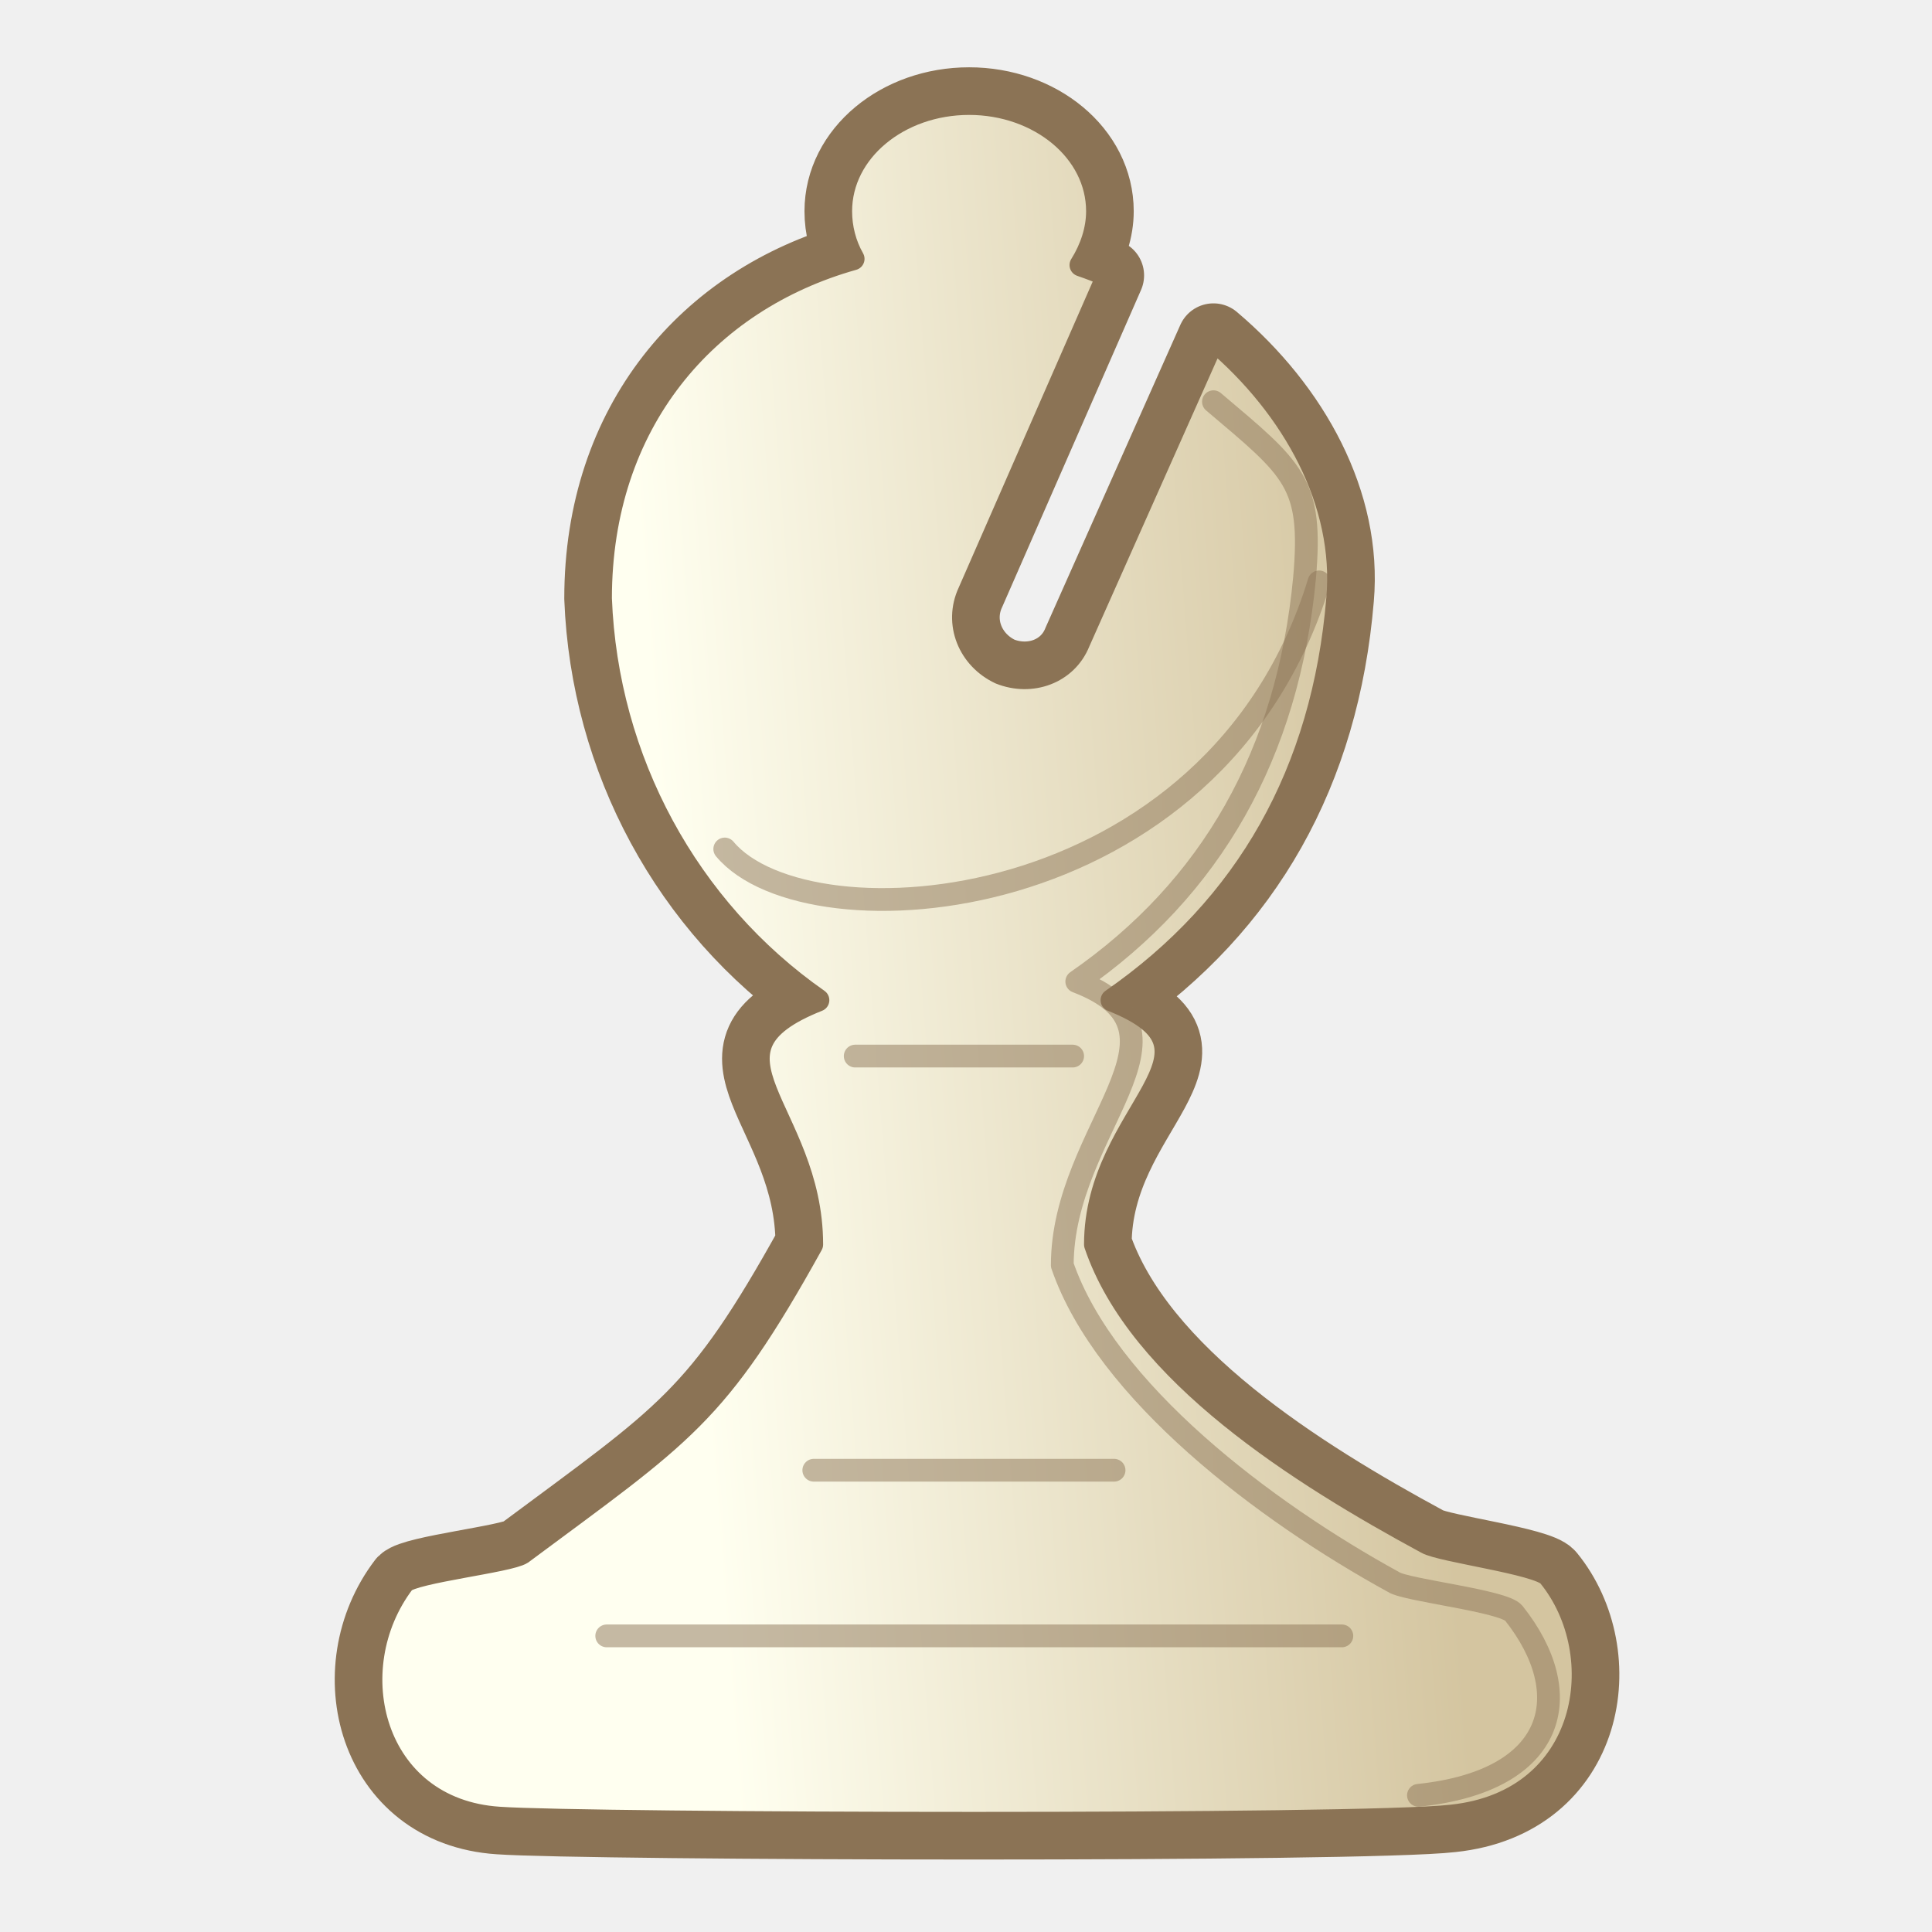
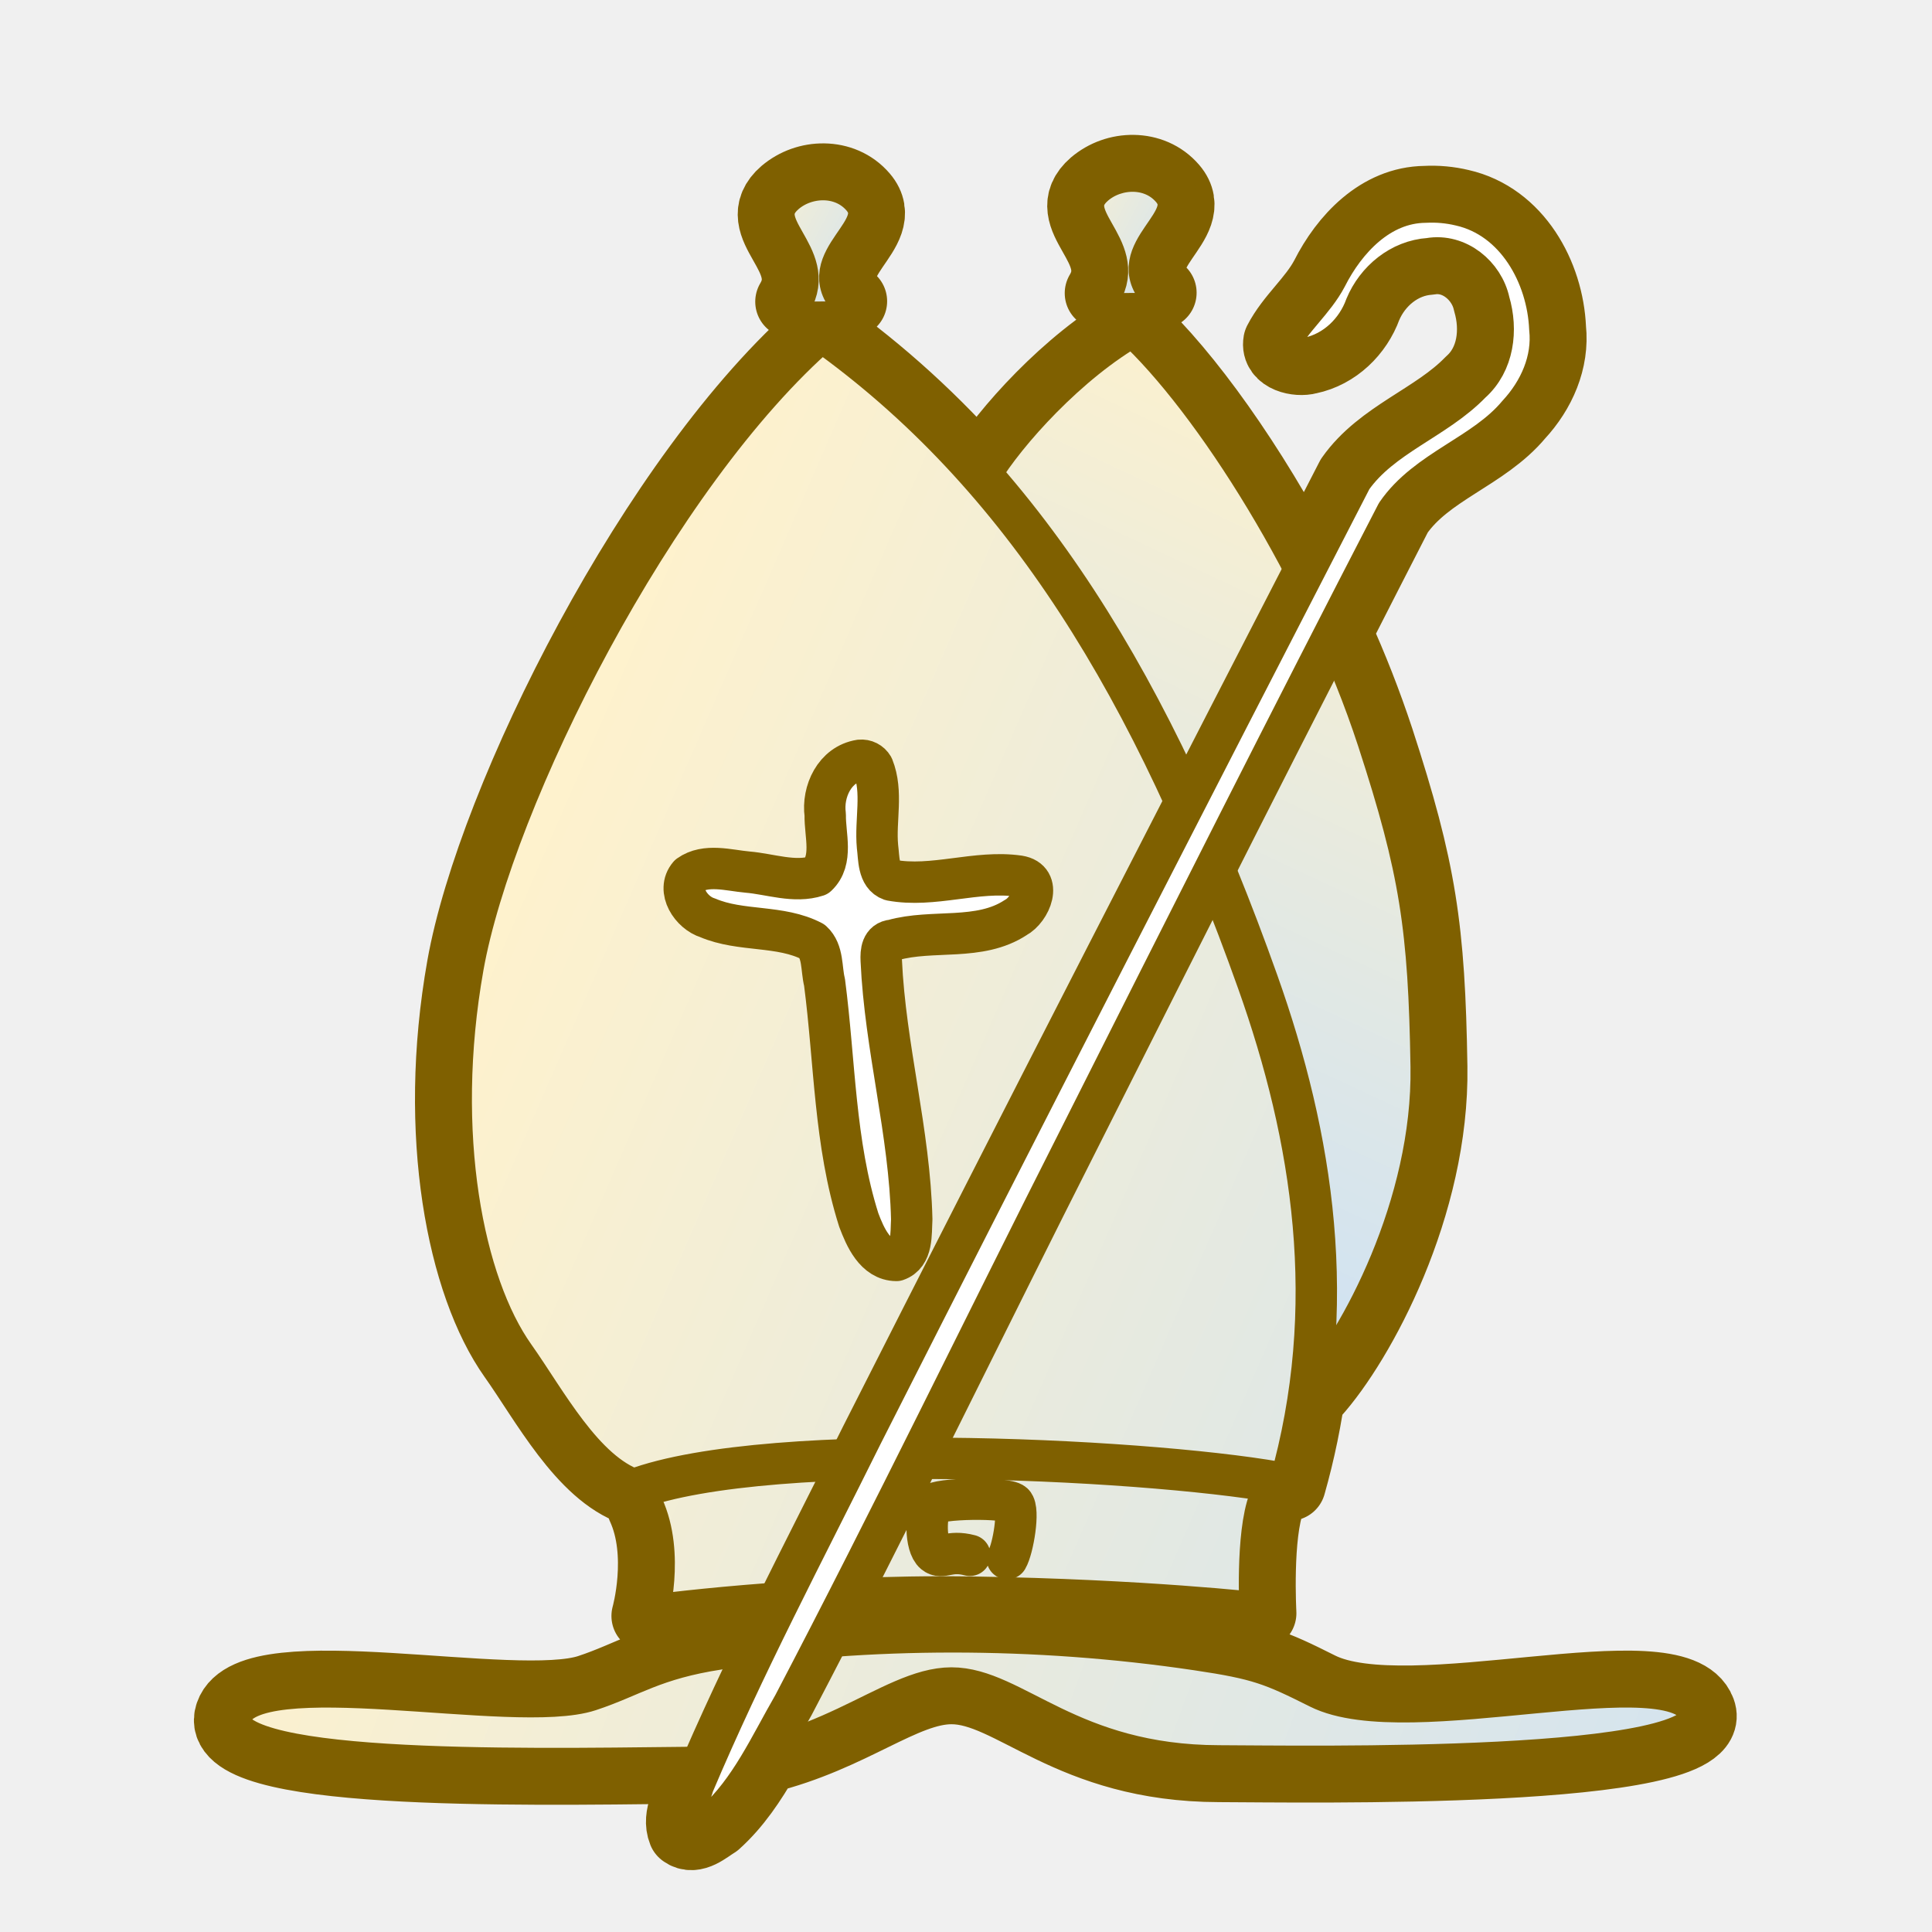
- <svg xmlns="http://www.w3.org/2000/svg" xmlns:xlink="http://www.w3.org/1999/xlink" id="bishop" viewBox="0 0 933 933">
-   <style id="style-base">.base{fill-opacity:1;fill-rule:evenodd;stroke-miterlimit:4;stroke-dasharray:none;stroke-linecap:round;stroke-linejoin:round;stroke-opacity:1}.stroke-medium{stroke-width:11}.stroke-color{stroke:#8B7355}</style>
-   <defs id="defs1927">
-     <linearGradient xlink:href="#fillGradient" id="main-gradient" x1="683" x2="739.5" y1="74" y2="69" gradientTransform="matrix(6.26023 0 0 7.12396 -3967 -262)" gradientUnits="userSpaceOnUse" />
+ <svg xmlns="http://www.w3.org/2000/svg" xmlns:xlink="http://www.w3.org/1999/xlink" id="bishop" viewBox="0 0 933.33 933.33">
+   <style id="style-base">.base{fill-opacity:1;fill-rule:evenodd;stroke-miterlimit:4;stroke-dasharray:none;stroke-linecap:round;stroke-linejoin:round;stroke-opacity:1}.stroke-medium{stroke-width:20}.stroke-color{stroke:#7f6000}.fill-color{fill:#fff}</style>
+   <defs id="defs36222">
    <linearGradient id="fillGradient">
-       <stop id="stop0" offset="0" stop-color="#fffff0" stop-opacity="1" />
-       <stop id="stop1" offset="1" stop-color="#d4c5a0" stop-opacity="1" />
+       <stop id="stop0" offset="0" stop-color="#fff2cc" stop-opacity="1" />
+       <stop id="stop1" offset="1" stop-color="#cfe2f3" stop-opacity="1" />
    </linearGradient>
+     <linearGradient xlink:href="#fillGradient" id="shoulders-gradient" x1="136.1" x2="784.78" y1="629.62" y2="865.1" gradientTransform="matrix(1.2051 0 0 1.18532 -52.88 -98.27)" gradientUnits="userSpaceOnUse" />
+     <linearGradient xlink:href="#fillGradient" id="top-deco-1-gradient" x1="321.16" x2="395.43" y1="90.16" y2="128.46" gradientTransform="matrix(1.07338 0 0 1.05577 6.2 -.71)" gradientUnits="userSpaceOnUse" />
+     <linearGradient xlink:href="#fillGradient" id="top-deco-2-gradient" x1="321.16" x2="395.43" y1="90.16" y2="128.46" gradientTransform="matrix(1.07338 0 0 1.05577 155.72 -4.82)" gradientUnits="userSpaceOnUse" />
+     <linearGradient xlink:href="#fillGradient" id="hat-2-gradient" x1="192.3" x2="825.78" y1="446.01" y2="717.34" gradientTransform="matrix(1.07338 0 0 1.05577 6.2 -.71)" gradientUnits="userSpaceOnUse" />
+     <linearGradient xlink:href="#fillGradient" id="crown-base-gradient" x1="192.3" x2="825.78" y1="446.01" y2="717.34" gradientTransform="matrix(1.07338 0 0 1.05577 6.2 -.71)" gradientUnits="userSpaceOnUse" />
+     <linearGradient xlink:href="#fillGradient" id="hat-1-gradient" x1="721.62" x2="541.27" y1="220.04" y2="599.38" gradientTransform="matrix(1.07338 0 0 1.05577 6.2 -.71)" gradientUnits="userSpaceOnUse" />
  </defs>
-   <path id="boundary" fill="none" stroke-width="35" d="M468 50c-34 0-62 23-62 52 0 8 2 16 6 23-71 20-122 79-122 164 3 78 42 150 105 194-63 25-3 53-3 118-46 83-62 91-140 149-6 4-52 9-57 14-32 42-15 110 46 114 42 3 417 4 460-1 67-7 78-78 47-116-5-6-52-12-59-16-61-33-139-82-160-144 0-65 71-93 8-118 65-45 102-110 109-194 4-46-21-92-60-125l-65 146c-6 15-23 21-38 15-15-7-22-24-15-39l67-153a197 197 0 0 0-13-5c5-8 8-17 8-26 0-29-28-52-62-52" class="base stroke-color" />
-   <path id="main" fill="url(#main-gradient)" d="M468 50c-34 0-62 23-62 52 0 8 2 16 6 23-71 20-122 79-122 164 3 78 42 150 105 194-63 25-3 53-3 118-46 83-62 91-140 149-6 4-52 9-57 14-32 42-15 110 46 114 42 3 417 4 460-1 67-7 78-78 47-116-5-6-52-12-59-16-61-33-139-82-160-144 0-65 71-93 8-118 65-45 102-110 109-194 4-46-21-92-60-125l-65 146c-6 15-23 21-38 15-15-7-22-24-15-39l67-153a197 197 0 0 0-13-5c5-8 8-17 8-26 0-29-28-52-62-52" class="base stroke-color stroke-medium" />
-   <path id="deco-lines" fill="none" d="M413 510h105zm-20 200h145zm-100 80h355z" class="base stroke-color stroke-medium" opacity=".5" />
-   <path id="deco-top" fill="none" d="M350 410c40 48 237 35 287-129" class="base stroke-color stroke-medium" opacity=".5" />
-   <path id="deco-side" fill="none" d="M685 867c67-7 77-49 46-88-5-6-52-11-58-15-62-34-139-92-160-153 0-66 70-113 7-137 65-45 102-110 110-195 4-46-5-52-44-85" class="base stroke-color stroke-medium" opacity=".5" />
+   <path id="boundary" fill="none" stroke-width="35" d="M560.57 141.42c-18.93-19.68 19.55-33.92 5.48-50.34-4.87-5.69-11.66-8.32-18.49-8.42a28.41 28.41 0 0 0-18.8 6.7c-18.08 15.62 16.5 29.9 3.1 52.27m-120.8 3.9c-18.94-19.68 19.54-33.92 5.47-50.34-4.87-5.7-11.65-8.32-18.49-8.42a28.4 28.4 0 0 0-18.79 6.7c-18.09 15.62 16.49 29.9 3.1 52.27m226.43 633.58s-2.1-38.02 4.38-54.66a14.5 14.5 0 0 0-2.33-9.62c4.54.7 8.62 1.42 12.17 2.14a336.04 336.04 0 0 0 10.05-48.9l1.6 4.42c21.99-24.41 57.8-90.4 56.74-157.4s-5.3-95.18-25.75-157.89a515.64 515.64 0 0 0-20.28-51.83c9.8-19.13 19.48-38.3 29.35-57.4 14.58-21.22 42.26-28.33 58.6-47.94 10.41-11.23 17.07-26.11 15.4-41.53-1.08-25.65-16.18-53.41-43.17-59.52a59.47 59.47 0 0 0-17-1.55c-22.1.2-38.59 18.05-47.75 36.18-6.06 11.51-16.76 19.9-22.7 31.4-1.25 6.92 8.8 9.17 14.09 7.68 12.93-2.7 23.18-12.75 27.55-24.84 5.18-12.44 16.88-22.23 30.75-23.13 13.62-2.36 26.2 8.17 28.95 20.98 3.96 13.43 2.17 29.25-8.83 39-17.15 17.7-43.18 25.62-57.62 46.15-7.52 14.6-15.01 29.22-22.53 43.82-26.08-50.12-57.53-94.11-82.96-117.63-31.37 17.7-61.79 51.73-73.4 71l.9 2.47c-23.42-26.75-49.24-50.48-78.17-71.03-80.28 69.5-158.69 226.2-173.12 307.28-14.42 81.1.1 153.4 24.73 188.18 15.44 21.78 33.25 55.94 57.7 64.47a113.27 113.27 0 0 1 6.11-2.07 13.6 13.6 0 0 0-1.6 10.29c10.64 23.1 2.24 52.82 2.24 52.82s25.52-3.48 62.8-6.16m-9.47 19.61c-6.3.79-12.64 1.54-18.82 2.48-31.81 4.84-42.26 13.36-62.67 20.08-36.01 11.87-163.07-17.53-173.06 11.61-10 29.15 136.77 26.5 218.52 25.6 2.94-.02 5.73-.21 8.54-.38-1.25 2.89-2.54 5.75-3.77 8.65-1.89 7.18-7.56 15.13-4.52 22.6 4.8 3.66 10.84-2 15-4.49 9.86-8.86 17.12-19.88 23.73-31.33 42.09-10.36 67.11-33.43 90.45-33.47 29.78-.04 56.95 37.5 129.37 37.63 38.86.07 243.43 4.09 232.06-26.41s-140.56 10.46-183.82-11.23c-22.64-11.36-29.29-14.05-58.58-18.41" class="base stroke-color" />
+   <path id="shoulders" fill="url(#shoulders-gradient)" d="M330.18 853.89c67.27-.74 99.66-38.38 129.43-38.43 29.78-.04 56.95 37.51 129.37 37.63 38.86.07 243.43 4.09 232.06-26.41s-140.56 10.46-183.82-11.23c-22.64-11.36-29.29-14.05-58.58-18.41-79.01-11.78-159.8-11.3-231.25-.45-31.81 4.84-42.26 13.36-62.67 20.08-36 11.87-163.07-17.53-173.06 11.61-10 29.15 136.77 26.5 218.52 25.6z" class="base stroke-color stroke-medium" />
+   <path id="crown-base" fill="url(#crown-base-gradient)" d="M613.16 724.66c6.48-56.45-315.7-52.28-302.53 3.18 10.65 23.1 2.25 52.82 2.25 52.82s74.36-10.38 157.13-9.08c82.76 1.29 138.77 7.74 138.77 7.74s-2.1-38.02 4.38-54.66" class="base stroke-color stroke-medium" />
+   <path id="hat-1" fill="url(#hat-1-gradient)" d="M474.1 228.25c11.6-19.27 42.02-53.3 73.39-71 38.89 35.96 91.92 119.7 118.15 200.16 20.45 62.71 24.69 90.9 25.75 157.89 1.07 67-34.75 132.99-56.74 157.4" class="base stroke-color stroke-medium" />
+   <path id="hat-2" fill="url(#hat-2-gradient)" d="M306.14 719.62c-24.46-8.53-42.27-42.69-57.7-64.47-24.64-34.78-39.16-107.09-24.74-188.18 14.43-81.09 92.84-237.78 173.12-307.28 97.86 69.5 160.96 174.58 210.76 314.6 26.65 74.93 39.88 156.93 15.42 242.9-57.08-11.6-250.37-22.58-316.86 2.43" class="base stroke-color stroke-medium" />
+   <path id="jewel" fill="none" d="M468.53 751.36c-10.23-2.71-13.36 2.07-17.11-.99-4.6-3.75-4.34-19.36-1.29-23.32 2.6-3.4 36.1-3.82 39.39-.7 3.06 2.91-.1 21.82-2.93 26.6" class="base stroke-color stroke-medium" />
+   <path id="cross" d="M415.5 367.29c-12.27 1.91-18.38 15.14-16.84 26.36-.21 9.6 4.06 21.95-3.96 29.46-10.85 3.55-22.6-.9-33.65-1.82-9.1-.82-20.08-4.2-28.17 1.56-6.2 7.22 1.04 18.12 9.02 20.55 16.05 6.87 35.1 3.29 50.55 11.42 5.33 4.84 4.24 13.26 5.87 19.7 5.02 38.32 4.75 77.72 16.54 114.84 3.08 8.15 7.9 19.46 18.2 19.54 7.97-2.68 6.97-13.08 7.39-19.8-.97-42.1-12.84-83.13-14.73-125.14-.2-4.14.17-9.33 5.6-9.77 19.29-5.46 41.81.62 59.34-10.92 7.2-3.84 13.21-18.15 1.55-20.02-20.57-2.98-41.35 5.74-61.8 1.94-6.32-2.2-5.76-10.82-6.5-16.23-1.2-12.75 2.74-26.33-2.18-38.5a6.45 6.45 0 0 0-6.24-3.17z" class="base stroke-color stroke-medium fill-color" />
+   <path id="top-deco-1" fill="url(#top-deco-1-gradient)" d="M382.34 145.74c13.4-22.37-21.18-36.65-3.1-52.28 10.17-8.78 27.54-9.65 37.3 1.73 14.06 16.42-24.42 30.66-5.49 50.34" class="base stroke-color stroke-medium" />
+   <path id="top-deco-2" fill="url(#top-deco-2-gradient)" d="M531.86 141.63c13.4-22.37-21.18-36.65-3.1-52.28 10.16-8.77 27.54-9.65 37.3 1.73 14.06 16.42-24.42 30.66-5.49 50.34" class="base stroke-color stroke-medium" />
+   <path id="stick" d="M688.53 97.64c-22.1.2-38.58 18.05-47.74 36.18-6.06 11.51-16.76 19.9-22.7 31.39-1.25 6.93 8.8 9.18 14.09 7.69 12.93-2.7 23.18-12.75 27.54-24.84 5.19-12.44 16.89-22.23 30.76-23.13 13.62-2.36 26.2 8.17 28.95 20.98 3.96 13.43 2.17 29.25-8.83 39-17.15 17.7-43.18 25.62-57.62 46.15-79.27 153.86-158.41 307.81-236.61 462.2-27.77 56-57.1 111.36-81.42 168.89-1.89 7.18-7.57 15.14-4.52 22.6 4.8 3.66 10.84-2 15-4.49 17.09-15.35 26.56-37.03 37.9-56.58 47.73-91.1 92.47-183.7 138.94-275.45 50.45-100.19 100.9-200.41 152.44-300.04 14.58-21.23 42.26-28.34 58.6-47.95 10.41-11.23 17.07-26.11 15.4-41.53-1.08-25.65-16.18-53.41-43.17-59.52a59.47 59.47 0 0 0-17-1.55z" class="base stroke-color stroke-medium fill-color" />
</svg>
